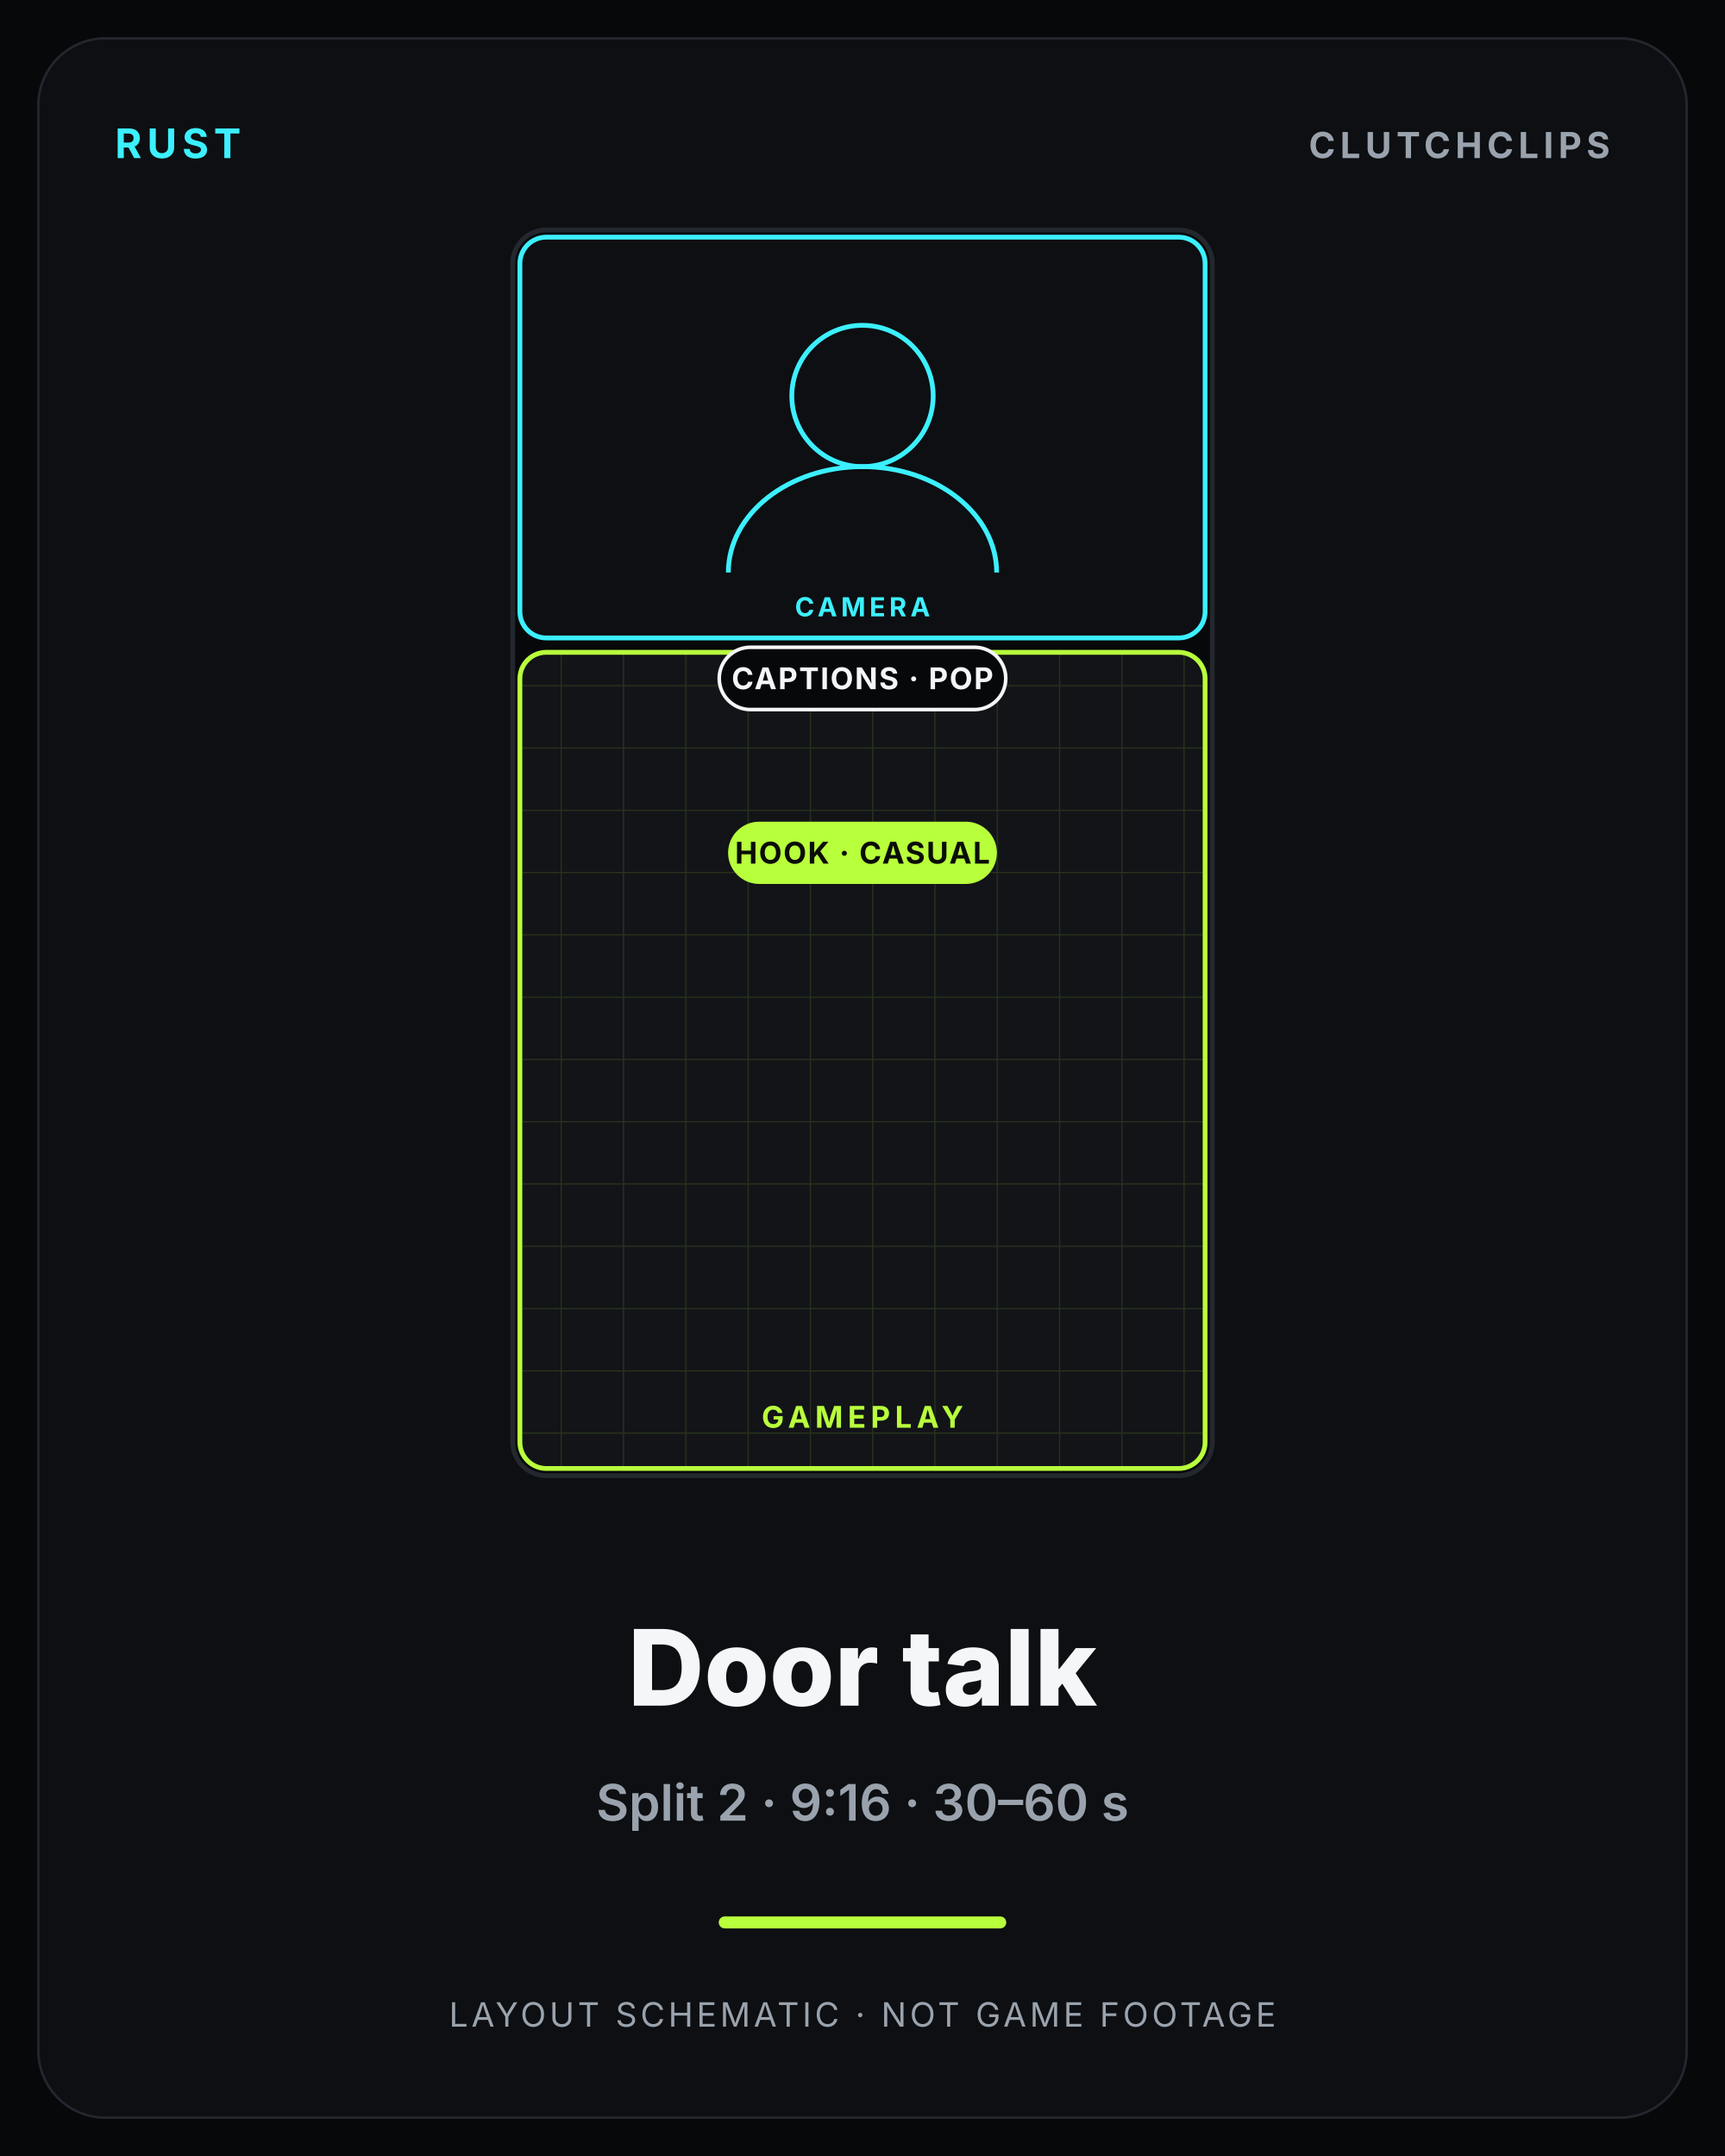
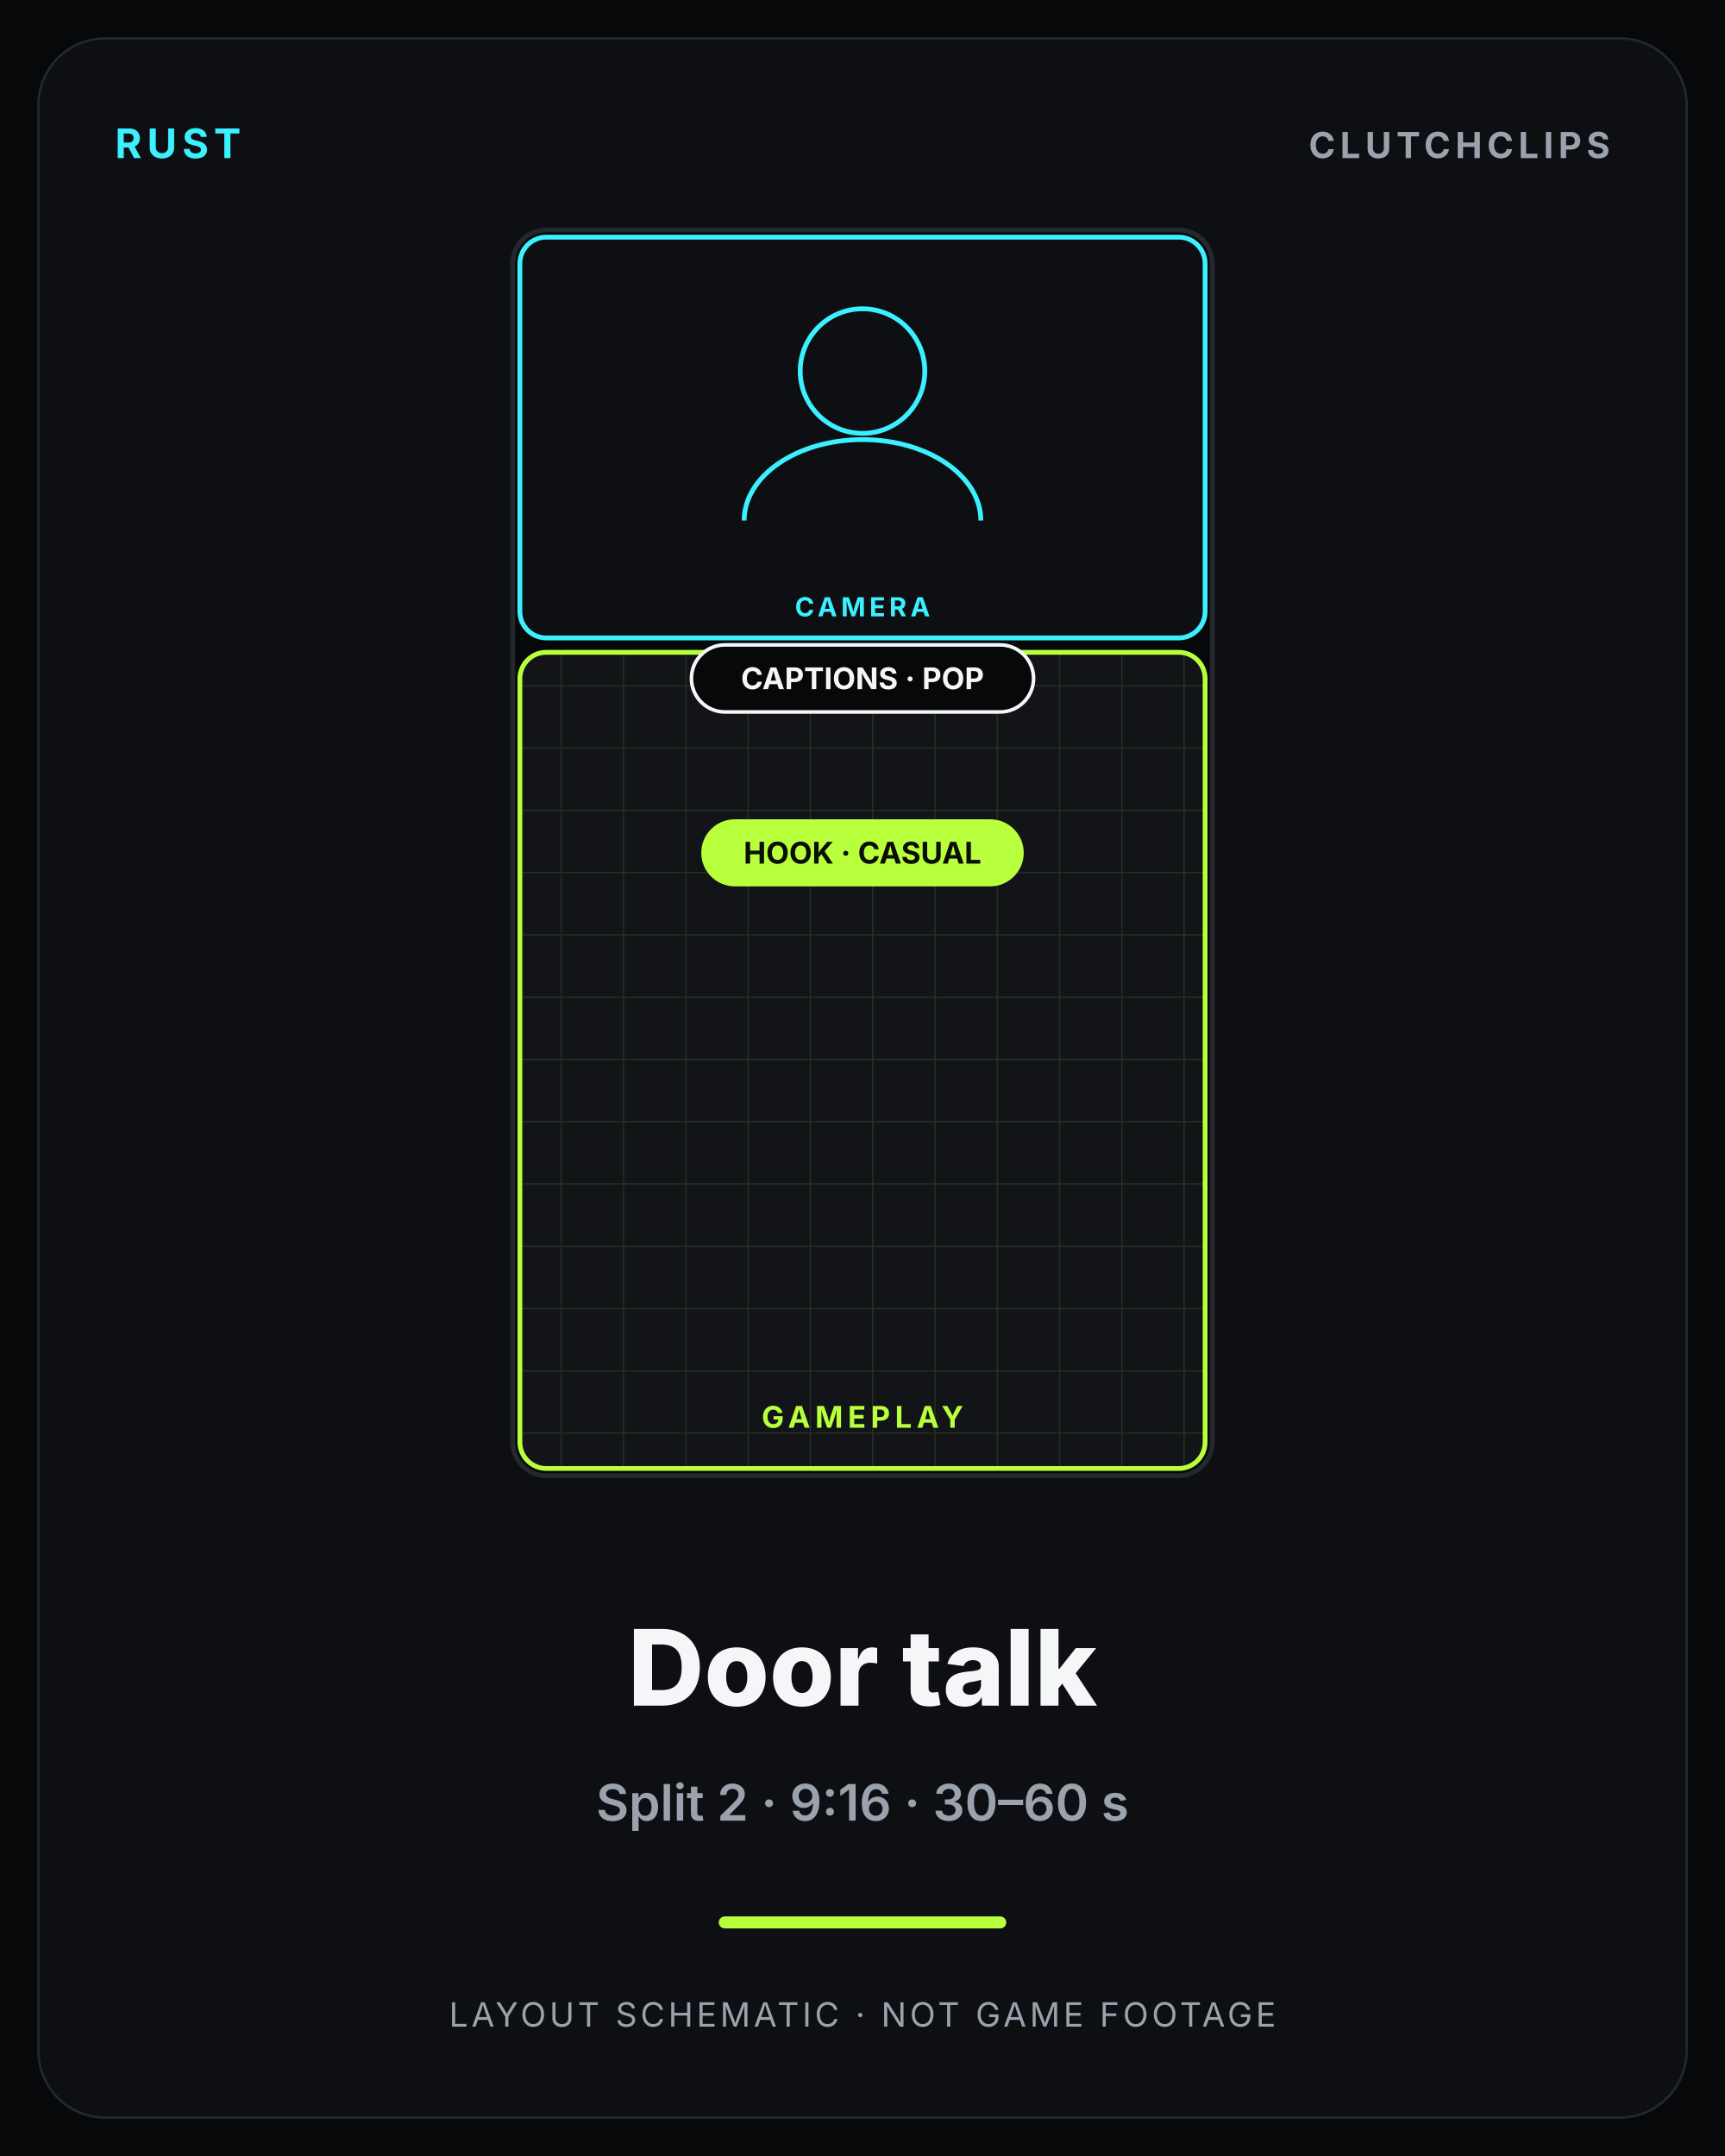
<svg xmlns="http://www.w3.org/2000/svg" viewBox="0 0 720 900" width="720" height="900" role="img" aria-label="Door talk: Split 2 layout, 9:16" font-family="Inter, 'Helvetica Neue', Arial, sans-serif">
  <defs>
    <pattern id="grid" width="26" height="26" patternUnits="userSpaceOnUse">
      <path d="M26 0H0V26" fill="none" stroke="#b8ff3c" stroke-opacity="0.13" stroke-width="1" />
    </pattern>
  </defs>
  <rect width="720" height="900" fill="#07080a" />
  <rect x="16" y="16" width="688" height="868" rx="28" fill="#0d0f12" stroke="#23272e" />
  <text x="48" y="66" font-size="17" font-weight="700" letter-spacing="2.2" fill="#3cf0ff">RUST</text>
  <text x="672" y="66" text-anchor="end" font-size="15" font-weight="700" letter-spacing="2" fill="#9aa3ad">CLUTCHCLIPS</text>
  <rect x="214" y="96" width="292" height="520" rx="14" fill="#07080a" stroke="#23272e" stroke-width="2" />
  <rect x="217" y="272.3" width="286" height="340.7" rx="11" fill="#121418" />
  <rect x="217" y="272.3" width="286" height="340.7" rx="11" fill="url(#grid)" stroke="#b8ff3c" stroke-width="2" />
  <text x="360" y="596" text-anchor="middle" font-size="12.5" font-weight="700" letter-spacing="2" fill="#b8ff3c">GAMEPLAY</text>
  <rect x="217" y="99" width="286" height="167.3" rx="11" fill="#0d0f12" stroke="#3cf0ff" stroke-width="2" />
-   <circle cx="360" cy="165.3" r="29.5" fill="none" stroke="#3cf0ff" stroke-width="2" />
-   <path d="M304 239a56 44.2 0 0 1 112 0" fill="none" stroke="#3cf0ff" stroke-width="2" />
+   <circle cx="360" cy="154.9" r="26" fill="none" stroke="#3cf0ff" stroke-width="2" />
+   <path d="M310.6 217.3a49.4 33.8 0 0 1 98.8 0" fill="none" stroke="#3cf0ff" stroke-width="2" />
  <text x="360" y="257.3" text-anchor="middle" font-size="11" font-weight="700" letter-spacing="1.6" fill="#3cf0ff">CAMERA</text>
-   <rect x="303.9" y="343" width="112.2" height="26" rx="13" fill="#b8ff3c" />
-   <text x="360" y="360.5" text-anchor="middle" font-size="12.5" font-weight="700" letter-spacing="0.6" fill="#0a0d05">HOOK · CASUAL</text>
-   <rect x="300.2" y="270.2" width="119.6" height="26" rx="13" fill="#07080a" stroke="#f4f6f8" stroke-width="1.5" />
-   <text x="360" y="287.7" text-anchor="middle" font-size="12.5" font-weight="700" letter-spacing="0.6" fill="#f4f6f8">CAPTIONS · POP</text>
+   <rect x="292.7" y="342" width="134.6" height="28" rx="14" fill="#b8ff3c" />
+   <text x="360" y="360.5" text-anchor="middle" font-size="12.5" font-weight="700" textLength="106.6" lengthAdjust="spacingAndGlyphs" fill="#0a0d05">HOOK · CASUAL</text>
+   <rect x="288.6" y="269.2" width="142.8" height="28" rx="14" fill="#07080a" stroke="#f4f6f8" stroke-width="1.5" />
+   <text x="360" y="287.7" text-anchor="middle" font-size="12.5" font-weight="700" textLength="114.8" lengthAdjust="spacingAndGlyphs" fill="#f4f6f8">CAPTIONS · POP</text>
  <text x="360" y="712" text-anchor="middle" font-size="44" font-weight="800" fill="#f4f6f8">Door talk</text>
  <text x="360" y="760" text-anchor="middle" font-size="21" font-weight="600" fill="#9aa3ad">Split 2  ·  9:16  ·  30–60 s</text>
  <rect x="300" y="800" width="120" height="5" rx="2.5" fill="#b8ff3c" />
  <text x="360" y="846" text-anchor="middle" font-size="14" letter-spacing="1.4" fill="#9aa3ad">LAYOUT SCHEMATIC · NOT GAME FOOTAGE</text>
</svg>
